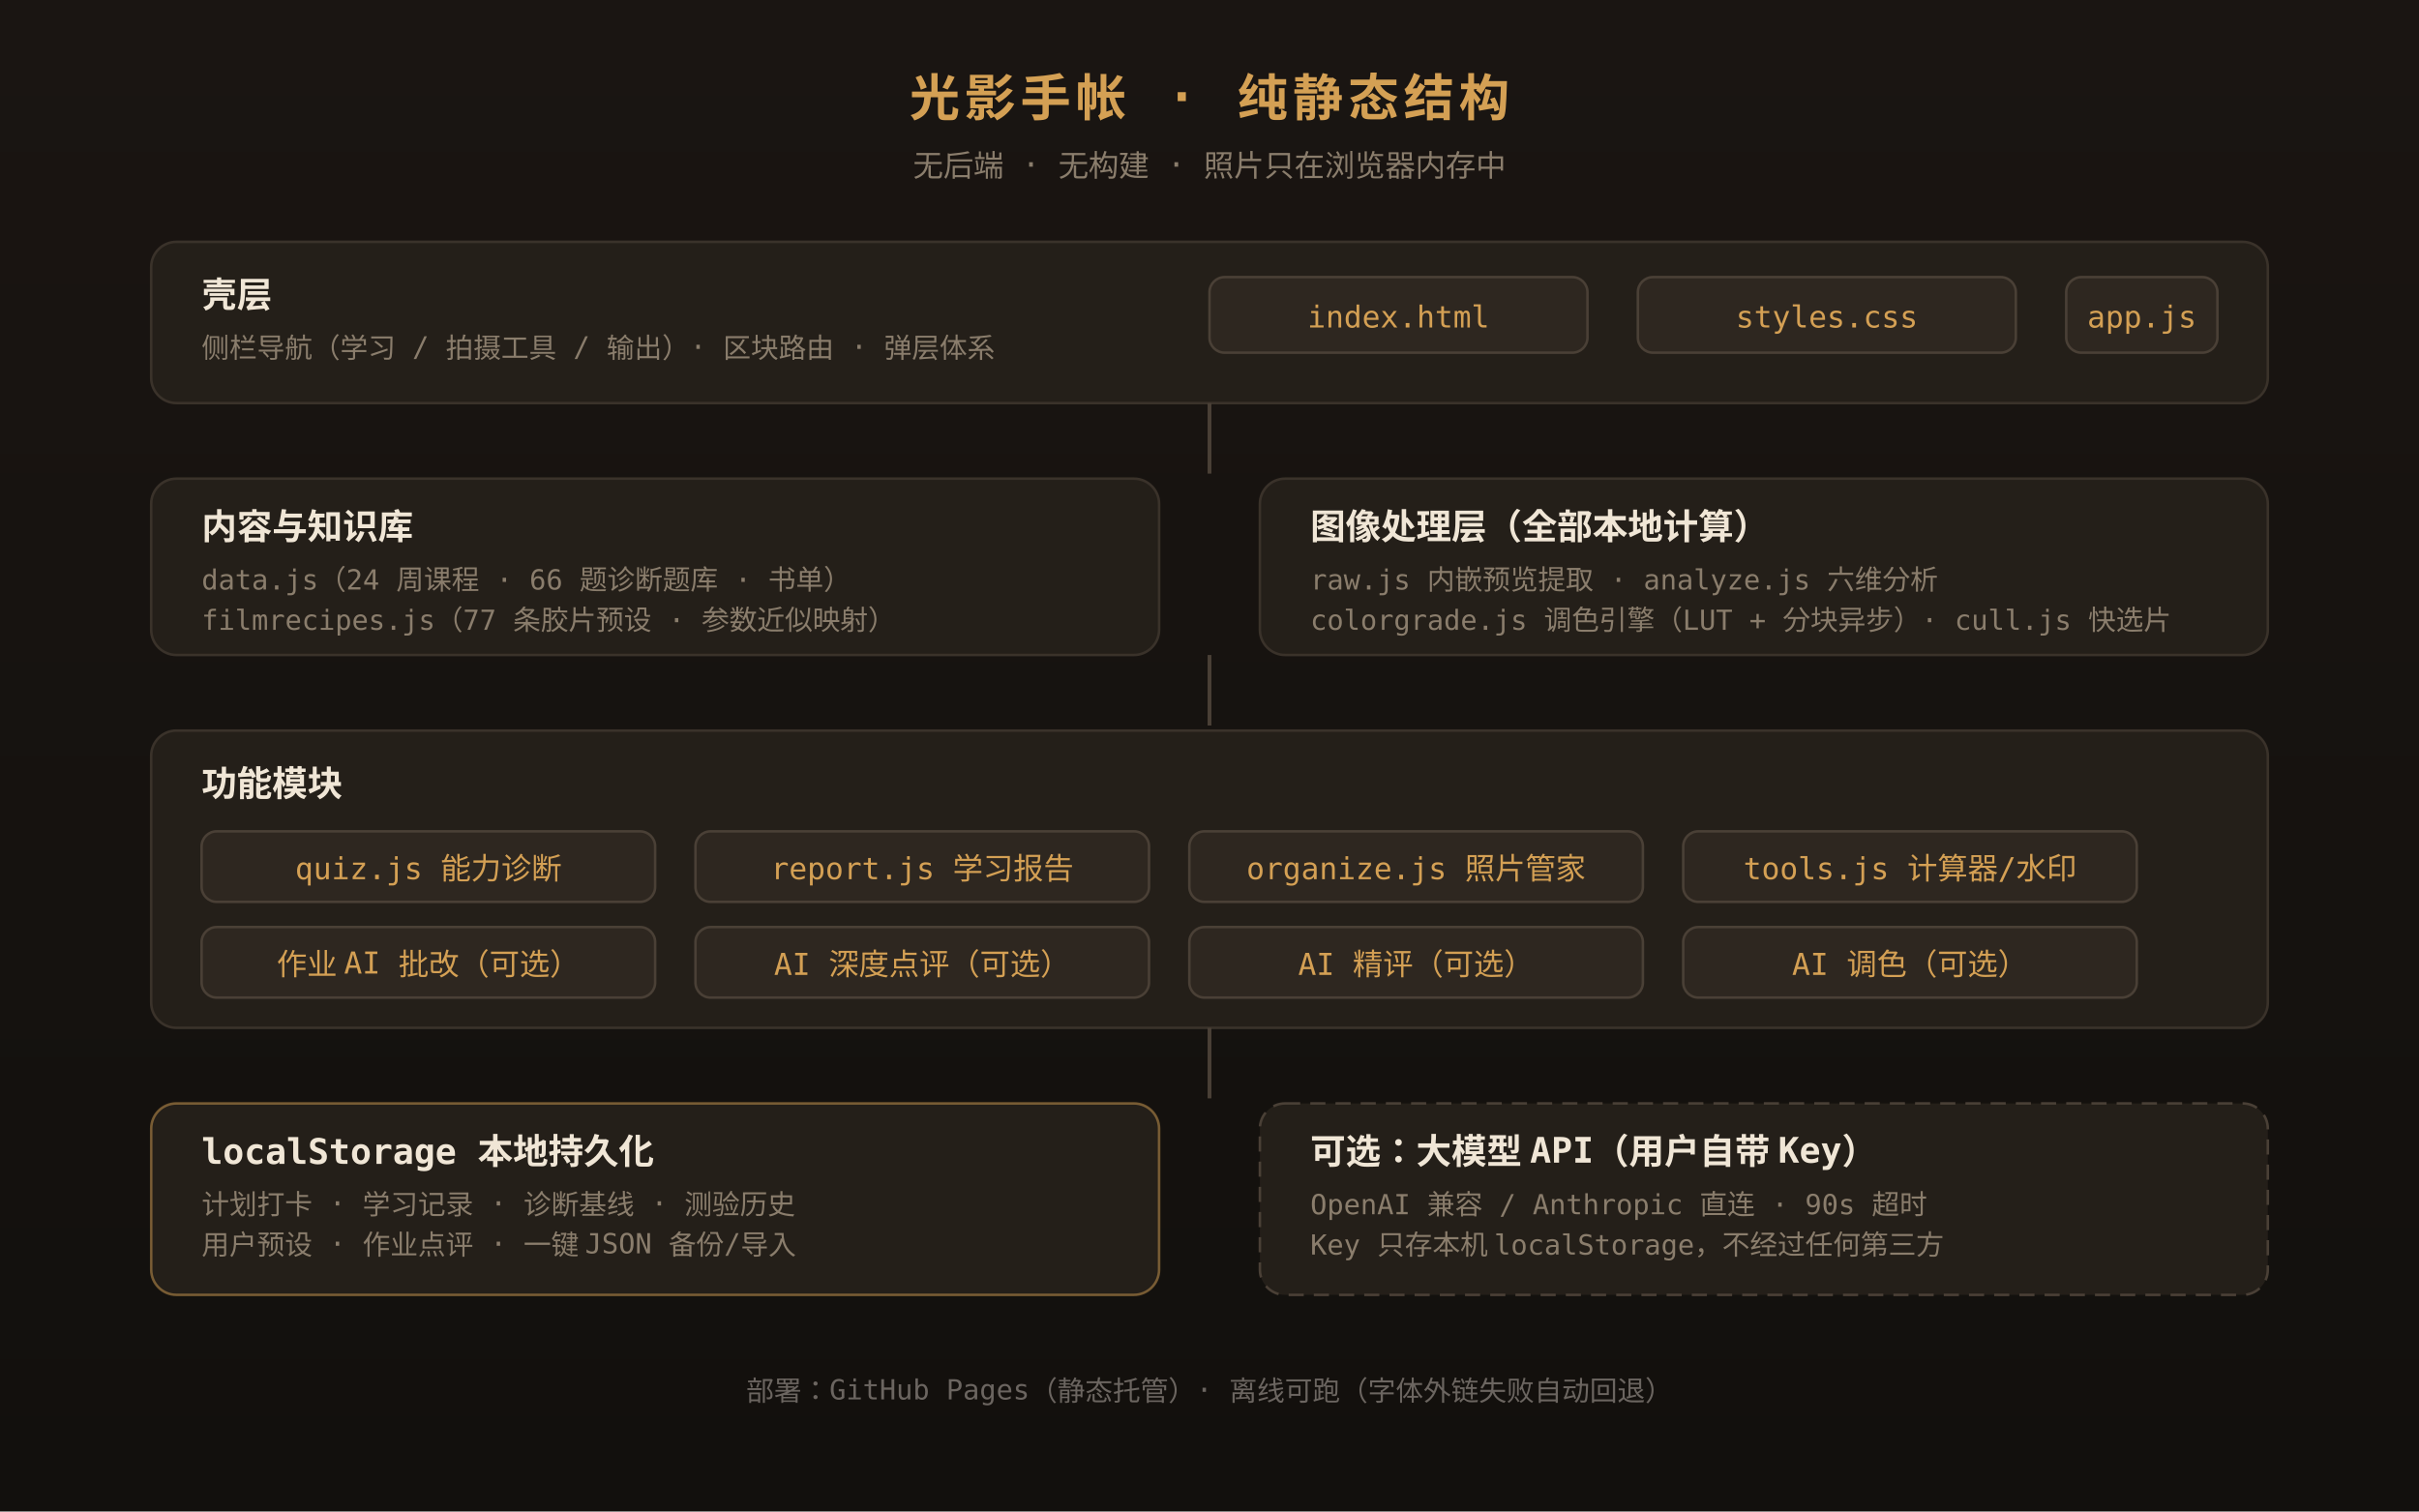
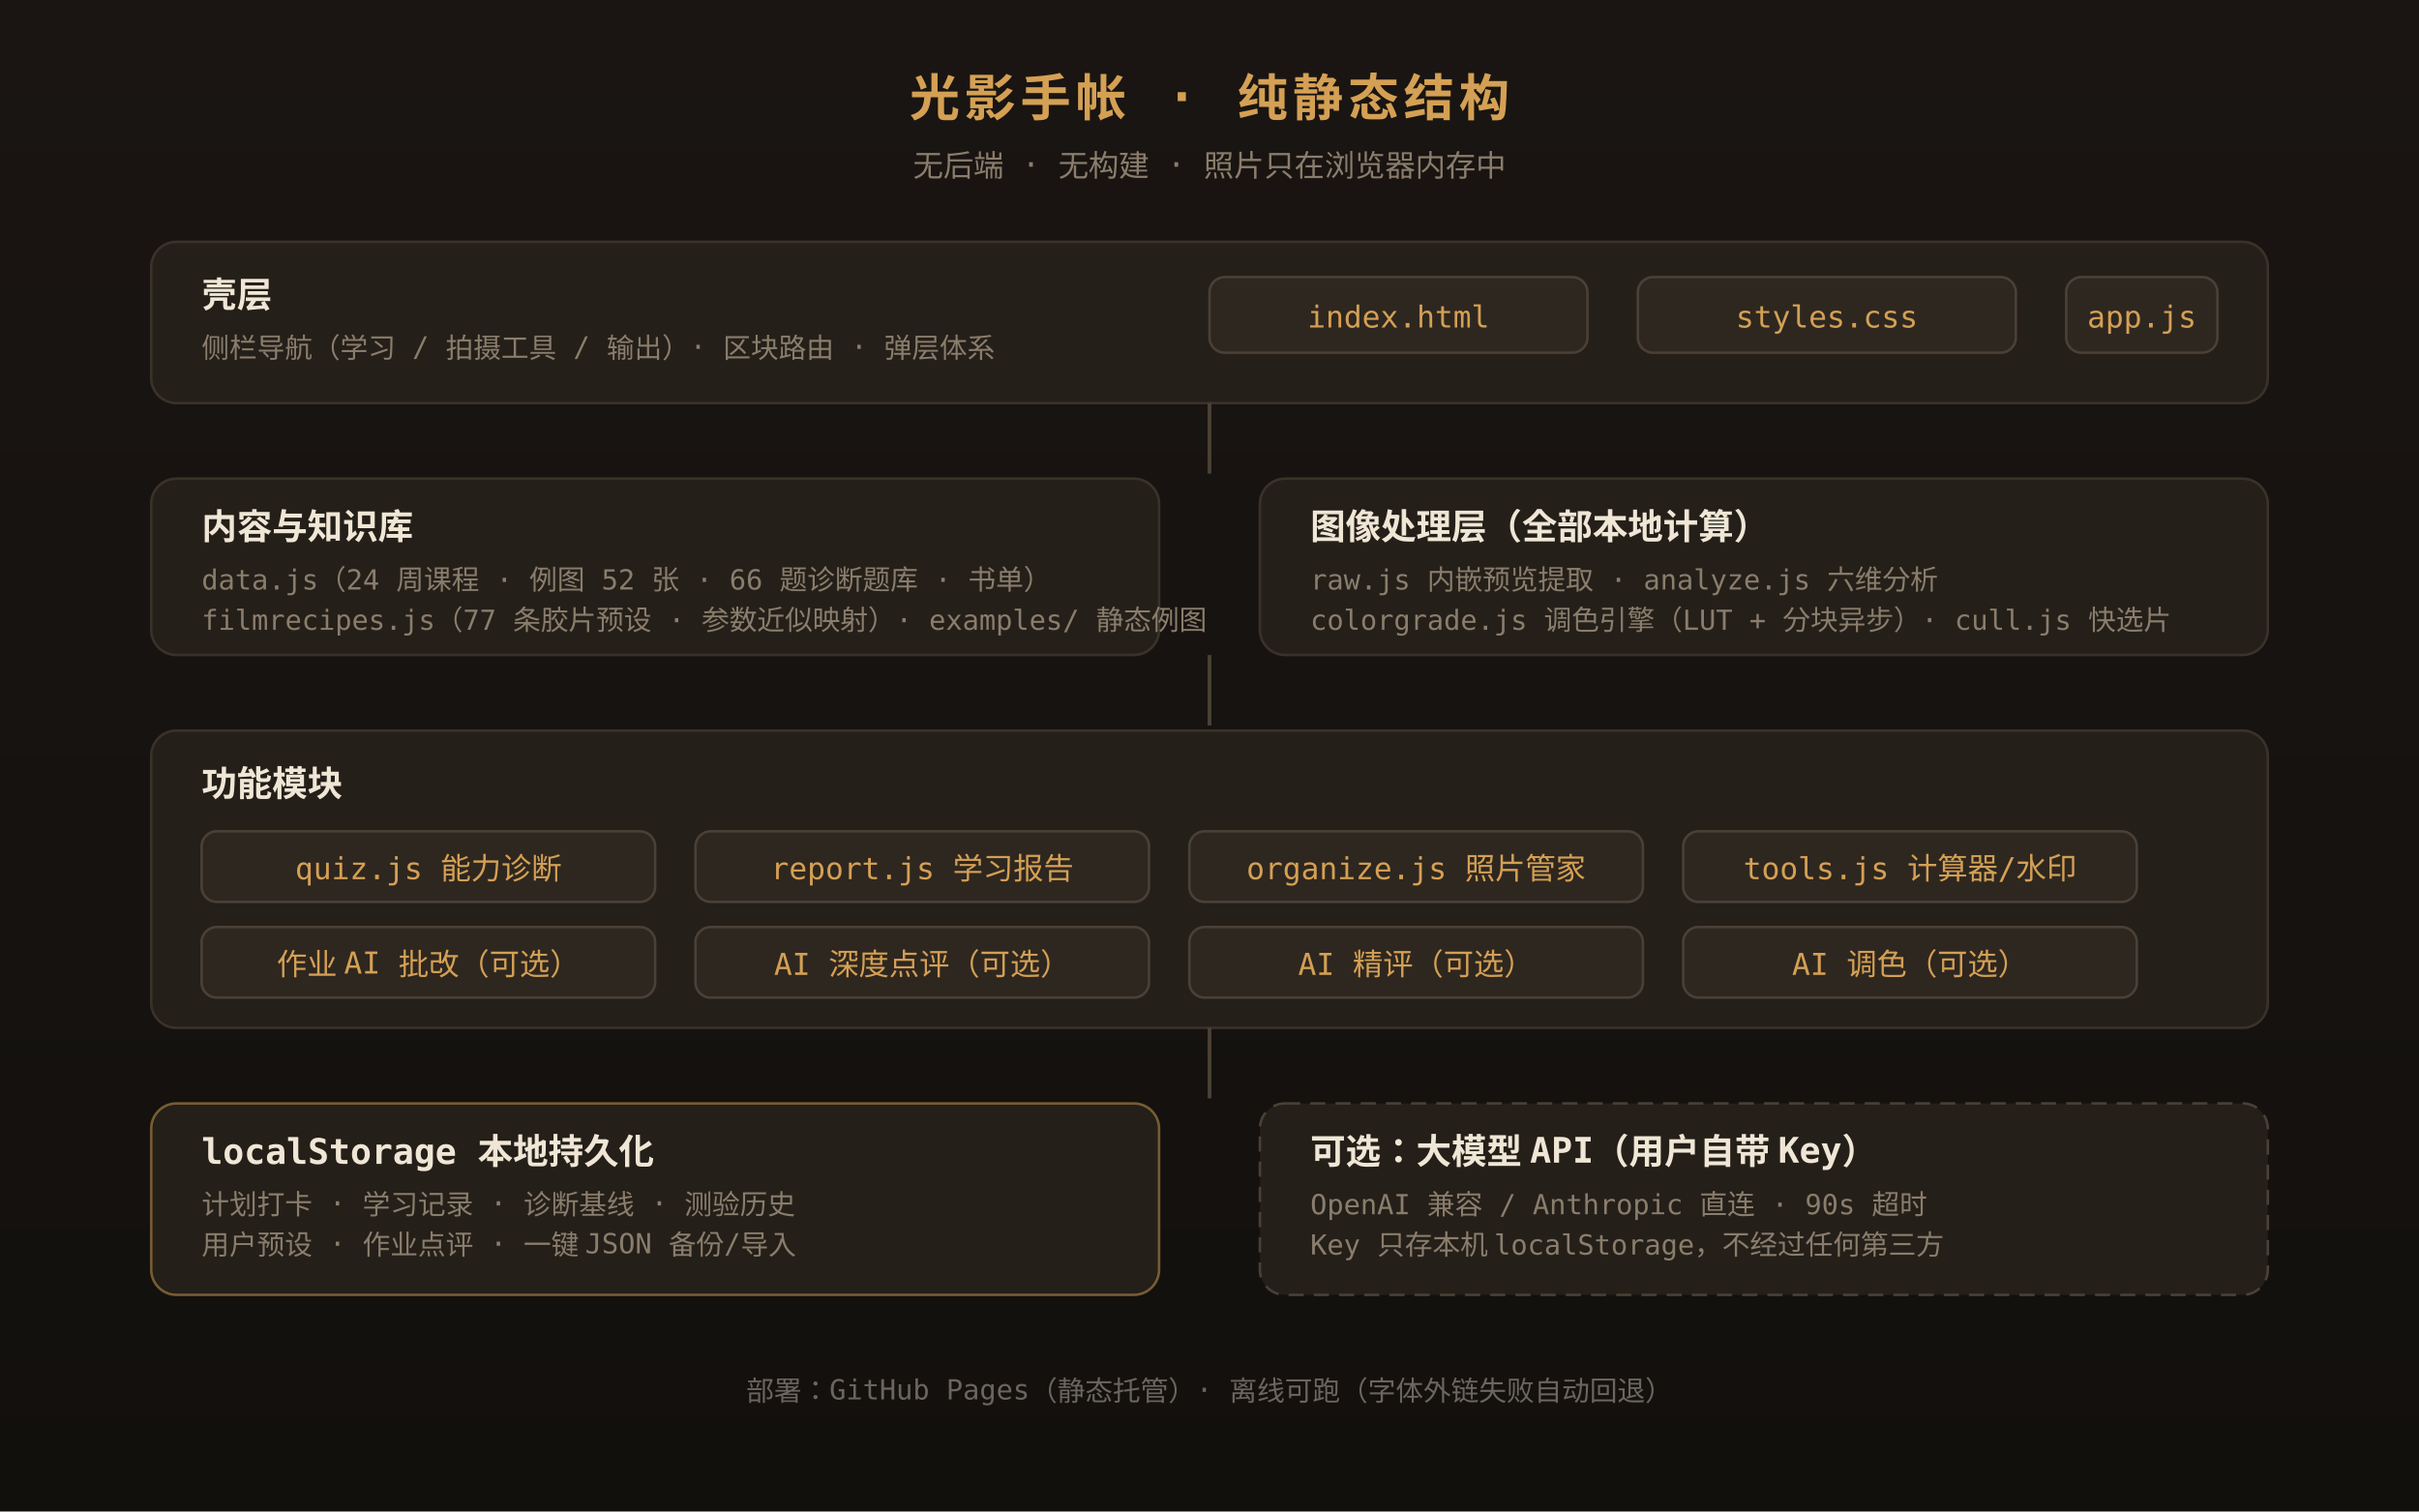
<svg xmlns="http://www.w3.org/2000/svg" viewBox="0 0 960 600" font-family="'JetBrains Mono','PingFang SC','Microsoft YaHei',monospace">
  <defs>
    <linearGradient id="bg" x1="0" y1="0" x2="0" y2="1">
      <stop offset="0%" stop-color="#1a1512" />
      <stop offset="100%" stop-color="#12100d" />
    </linearGradient>
  </defs>
  <rect width="960" height="600" fill="url(#bg)" />
  <text x="480" y="46" text-anchor="middle" fill="#d4a054" font-size="20" font-weight="700" letter-spacing="2">光影手帐 · 纯静态结构</text>
  <text x="480" y="70" text-anchor="middle" fill="#8a7d6c" font-size="12">无后端 · 无构建 · 照片只在浏览器内存中</text>
  <rect x="60" y="96" width="840" height="64" rx="10" fill="#241f19" stroke="#3a322a" />
  <text x="80" y="122" fill="#f0e6d6" font-size="14" font-weight="600">壳层</text>
  <text x="80" y="142" fill="#8a7d6c" font-size="11">侧栏导航（学习 / 拍摄工具 / 输出）· 区块路由 · 弹层体系</text>
  <rect x="480" y="110" width="150" height="30" rx="6" fill="#2e2720" stroke="#4a4036" />
  <text x="555" y="130" text-anchor="middle" fill="#d4a054" font-size="12">index.html</text>
  <rect x="650" y="110" width="150" height="30" rx="6" fill="#2e2720" stroke="#4a4036" />
  <text x="725" y="130" text-anchor="middle" fill="#d4a054" font-size="12">styles.css</text>
  <rect x="820" y="110" width="60" height="30" rx="6" fill="#2e2720" stroke="#4a4036" />
  <text x="850" y="130" text-anchor="middle" fill="#d4a054" font-size="12">app.js</text>
  <line x1="480" y1="160" x2="480" y2="188" stroke="#4a4036" stroke-width="1.5" />
  <rect x="60" y="190" width="400" height="70" rx="10" fill="#241f19" stroke="#3a322a" />
  <text x="80" y="214" fill="#f0e6d6" font-size="14" font-weight="600">内容与知识库</text>
-   <text x="80" y="234" fill="#8a7d6c" font-size="11">data.js（24 周课程 · 66 题诊断题库 · 书单）</text>
-   <text x="80" y="250" fill="#8a7d6c" font-size="11">filmrecipes.js（77 条胶片预设 · 参数近似映射）</text>
+   <text x="80" y="234" fill="#8a7d6c" font-size="11">data.js（24 周课程 · 例图 52 张 · 66 题诊断题库 · 书单）</text>
+   <text x="80" y="250" fill="#8a7d6c" font-size="11">filmrecipes.js（77 条胶片预设 · 参数近似映射）· examples/ 静态例图</text>
  <rect x="500" y="190" width="400" height="70" rx="10" fill="#241f19" stroke="#3a322a" />
  <text x="520" y="214" fill="#f0e6d6" font-size="14" font-weight="600">图像处理层（全部本地计算）</text>
  <text x="520" y="234" fill="#8a7d6c" font-size="11">raw.js 内嵌预览提取 · analyze.js 六维分析</text>
  <text x="520" y="250" fill="#8a7d6c" font-size="11">colorgrade.js 调色引擎（LUT + 分块异步）· cull.js 快选片</text>
  <line x1="480" y1="260" x2="480" y2="288" stroke="#4a4036" stroke-width="1.5" />
  <rect x="60" y="290" width="840" height="118" rx="10" fill="#241f19" stroke="#3a322a" />
  <text x="80" y="316" fill="#f0e6d6" font-size="14" font-weight="600">功能模块</text>
  <g font-size="12" fill="#d4a054">
    <rect x="80" y="330" width="180" height="28" rx="6" fill="#2e2720" stroke="#4a4036" />
    <text x="170" y="349" text-anchor="middle">quiz.js 能力诊断</text>
    <rect x="276" y="330" width="180" height="28" rx="6" fill="#2e2720" stroke="#4a4036" />
    <text x="366" y="349" text-anchor="middle">report.js 学习报告</text>
    <rect x="472" y="330" width="180" height="28" rx="6" fill="#2e2720" stroke="#4a4036" />
    <text x="562" y="349" text-anchor="middle">organize.js 照片管家</text>
    <rect x="668" y="330" width="180" height="28" rx="6" fill="#2e2720" stroke="#4a4036" />
    <text x="758" y="349" text-anchor="middle">tools.js 计算器/水印</text>
    <rect x="80" y="368" width="180" height="28" rx="6" fill="#2e2720" stroke="#4a4036" />
    <text x="170" y="387" text-anchor="middle">作业 AI 批改（可选）</text>
    <rect x="276" y="368" width="180" height="28" rx="6" fill="#2e2720" stroke="#4a4036" />
    <text x="366" y="387" text-anchor="middle">AI 深度点评（可选）</text>
    <rect x="472" y="368" width="180" height="28" rx="6" fill="#2e2720" stroke="#4a4036" />
    <text x="562" y="387" text-anchor="middle">AI 精评（可选）</text>
    <rect x="668" y="368" width="180" height="28" rx="6" fill="#2e2720" stroke="#4a4036" />
    <text x="758" y="387" text-anchor="middle">AI 调色（可选）</text>
  </g>
  <line x1="480" y1="408" x2="480" y2="436" stroke="#4a4036" stroke-width="1.5" />
  <rect x="60" y="438" width="400" height="76" rx="10" fill="#241f19" stroke="#d4a054" stroke-opacity="0.5" />
  <text x="80" y="462" fill="#f0e6d6" font-size="14" font-weight="600">localStorage 本地持久化</text>
  <text x="80" y="482" fill="#8a7d6c" font-size="11">计划打卡 · 学习记录 · 诊断基线 · 测验历史</text>
  <text x="80" y="498" fill="#8a7d6c" font-size="11">用户预设 · 作业点评 · 一键 JSON 备份/导入</text>
  <rect x="500" y="438" width="400" height="76" rx="10" fill="#241f19" stroke="#4a4036" stroke-dasharray="6 4" />
  <text x="520" y="462" fill="#f0e6d6" font-size="14" font-weight="600">可选：大模型 API（用户自带 Key）</text>
  <text x="520" y="482" fill="#8a7d6c" font-size="11">OpenAI 兼容 / Anthropic 直连 · 90s 超时</text>
  <text x="520" y="498" fill="#8a7d6c" font-size="11">Key 只存本机 localStorage，不经过任何第三方</text>
  <text x="480" y="556" text-anchor="middle" fill="#6b6560" font-size="11">部署：GitHub Pages（静态托管）· 离线可跑（字体外链失败自动回退）</text>
</svg>
